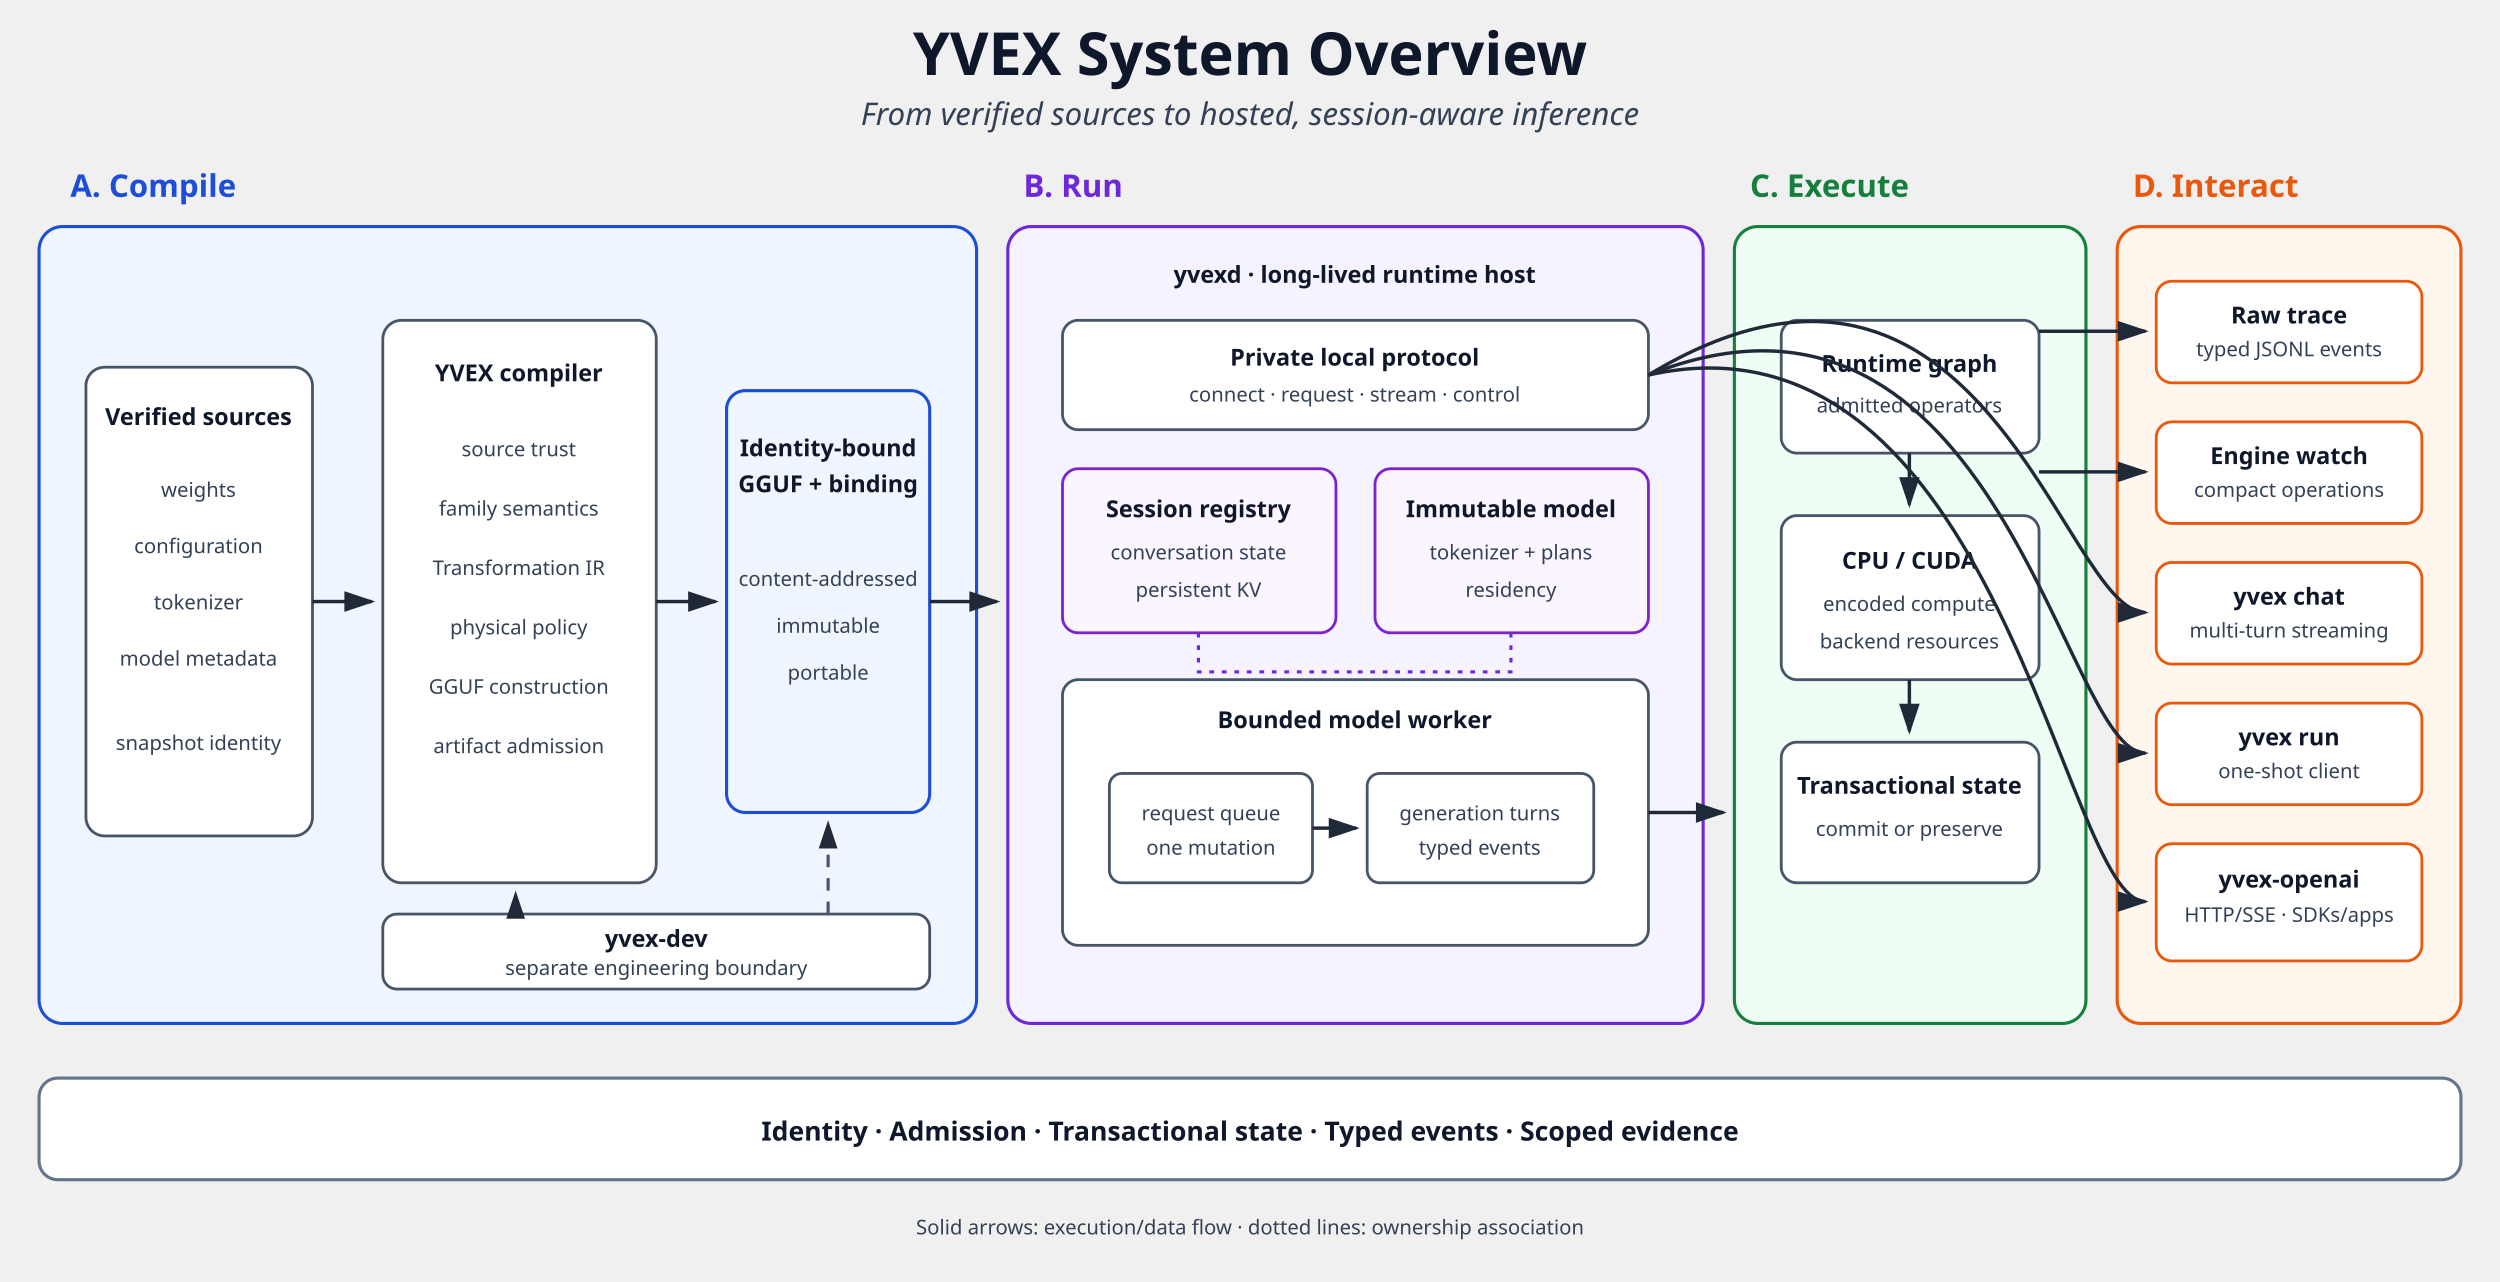
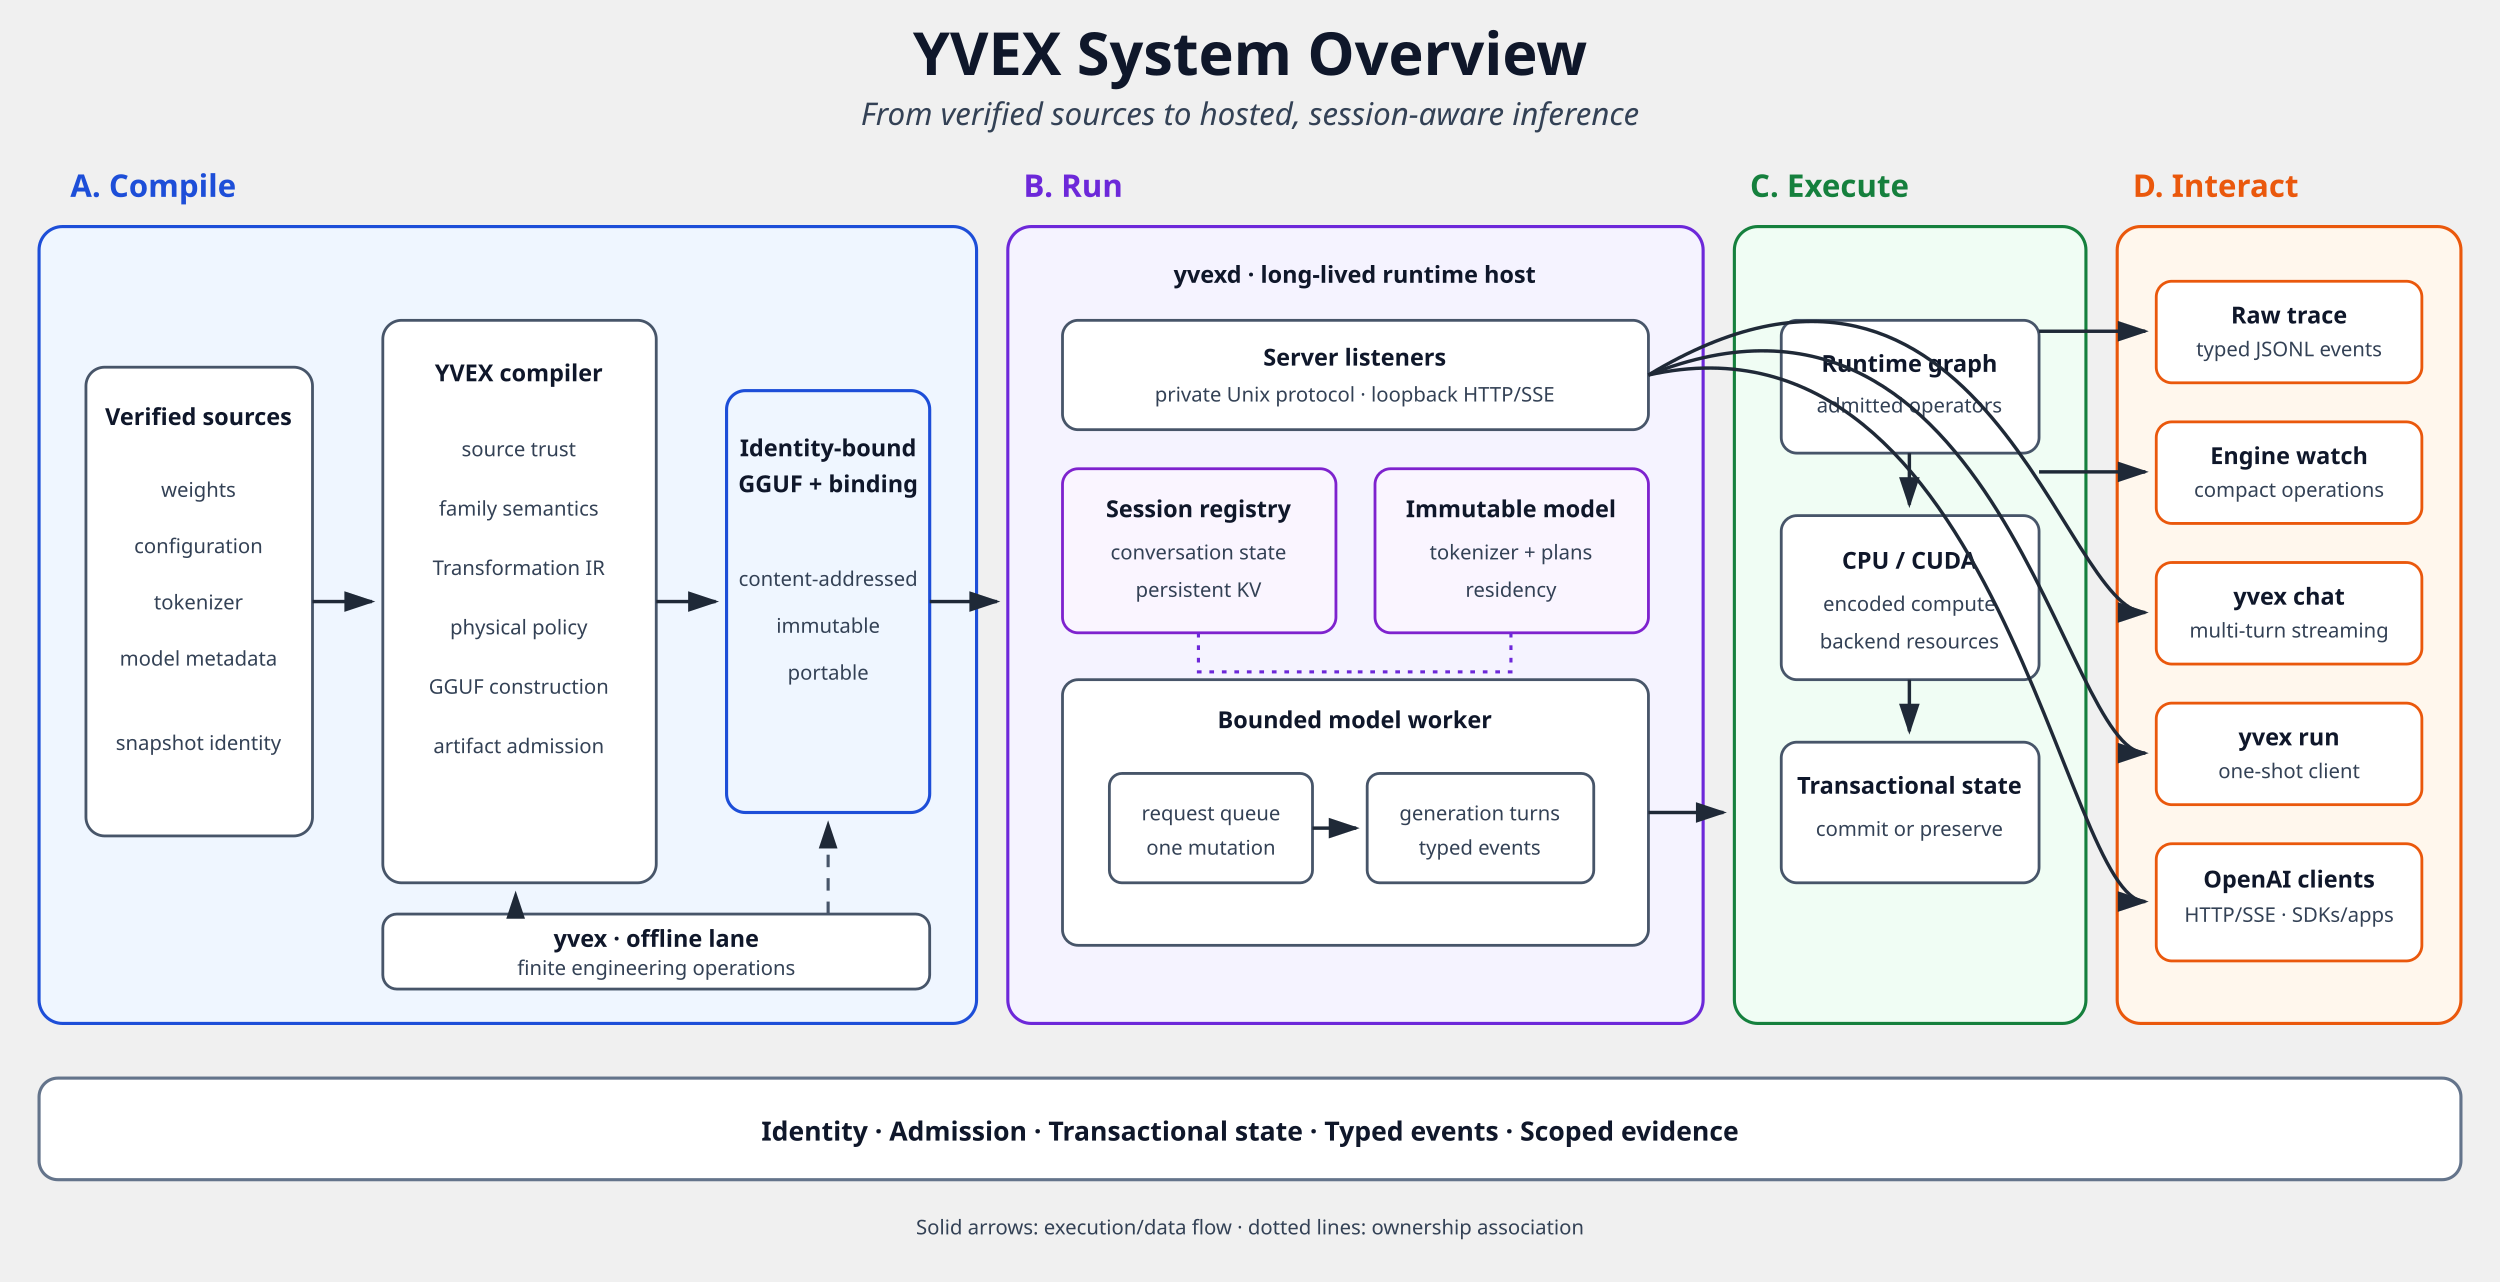
<svg xmlns="http://www.w3.org/2000/svg" width="1600" height="820" viewBox="0 0 1600 820" role="img" aria-labelledby="title desc">
  <defs>
    <marker id="arrow" markerWidth="10" markerHeight="10" refX="8" refY="3" orient="auto" markerUnits="strokeWidth">
      <path d="M0 0L0 6L9 3z" class="arrow-fill" />
    </marker>
    <style>
      :root{color-scheme:light dark}.panel{fill:#fff;stroke:#64748b;stroke-width:2}.compile-panel{fill:#eff6ff;stroke:#1d4ed8;stroke-width:2}.run-panel{fill:#f5f3ff;stroke:#6d28d9;stroke-width:2}.execute-panel{fill:#f0fdf4;stroke:#15803d;stroke-width:2}.interact-panel{fill:#fff7ed;stroke:#ea580c;stroke-width:2}.orange-box{fill:#fff;stroke:#ea580c;stroke-width:1.8}.box{fill:#fff;stroke:#475569;stroke-width:1.8}.state{fill:#faf5ff;stroke:#7e22ce;stroke-width:1.8}.head{fill:#0f172a;font-family:sans-serif;font-size:38px;font-weight:700;text-anchor:middle}.subhead{fill:#334155;font-family:sans-serif;font-size:20px;font-style:italic;text-anchor:middle}.section{font-family:sans-serif;font-size:20px;font-weight:700}.text{fill:#0f172a;font-family:sans-serif;font-size:15px;font-weight:600;text-anchor:middle}.small{fill:#334155;font-family:sans-serif;font-size:13px;text-anchor:middle}.foot{fill:#0f172a;font-family:sans-serif;font-size:17px;font-weight:600;text-anchor:middle}.line{fill:none;stroke:#1f2937;stroke-width:2.2;marker-end:url(#arrow)}.dash{fill:none;stroke:#475569;stroke-width:2;stroke-dasharray:8 7;marker-end:url(#arrow)}.assoc{fill:none;stroke:#6d28d9;stroke-width:2;stroke-dasharray:3 5}.arrow-fill{fill:#1f2937}
      @media (prefers-color-scheme: dark){.panel,.box{fill:#111827}.compile-panel{fill:#172554;stroke:#60a5fa}.run-panel,.state{fill:#2e1065;stroke:#c4b5fd}.execute-panel{fill:#052e16;stroke:#86efac}.interact-panel{fill:#431407;stroke:#fdba74}.orange-box{fill:#111827;stroke:#fdba74}.head,.section,.text,.foot{fill:#f8fafc}.subhead,.small{fill:#cbd5e1}.box{stroke:#cbd5e1}.line,.dash{stroke:#e2e8f0}.arrow-fill{fill:#e2e8f0}.assoc{stroke:#c4b5fd}}
    </style>
  </defs>
  <text class="head" x="800" y="48">YVEX System Overview</text>
  <text class="subhead" x="800" y="80">From verified sources to hosted, session-aware inference</text>
  <text class="section" x="45" y="126" fill="#1d4ed8">A. Compile</text>
  <rect class="compile-panel" x="25" y="145" width="600" height="510" rx="15" />
  <rect class="box" x="55" y="235" width="145" height="300" rx="12" />
  <text class="text" x="127" y="272">Verified sources</text>
  <text class="small" x="127" y="318">weights</text>
  <text class="small" x="127" y="354">configuration</text>
  <text class="small" x="127" y="390">tokenizer</text>
  <text class="small" x="127" y="426">model metadata</text>
  <text class="small" x="127" y="480">snapshot identity</text>
  <rect class="box" x="245" y="205" width="175" height="360" rx="12" />
  <text class="text" x="332" y="244">YVEX compiler</text>
  <text class="small" x="332" y="292">source trust</text>
  <text class="small" x="332" y="330">family semantics</text>
  <text class="small" x="332" y="368">Transformation IR</text>
  <text class="small" x="332" y="406">physical policy</text>
  <text class="small" x="332" y="444">GGUF construction</text>
  <text class="small" x="332" y="482">artifact admission</text>
  <rect class="compile-panel" x="465" y="250" width="130" height="270" rx="12" />
  <text class="text" x="530" y="292">Identity-bound</text>
  <text class="text" x="530" y="315">GGUF + binding</text>
  <text class="small" x="530" y="375">content-addressed</text>
  <text class="small" x="530" y="405">immutable</text>
  <text class="small" x="530" y="435">portable</text>
  <path class="line" d="M200 385H238" />
  <path class="line" d="M420 385H458" />
  <rect class="box" x="245" y="585" width="350" height="48" rx="9" />
-   <text class="text" x="420" y="606">yvex-dev</text>
-   <text class="small" x="420" y="624">separate engineering boundary</text>
+   <text class="text" x="420" y="606">yvex · offline lane</text>
+   <text class="small" x="420" y="624">finite engineering operations</text>
  <path class="dash" d="M330 585V572" />
  <path class="dash" d="M530 585V527" />
  <text class="section" x="655" y="126" fill="#6d28d9">B. Run</text>
  <rect class="run-panel" x="645" y="145" width="445" height="510" rx="15" />
  <text class="text" x="867" y="181">yvexd · long-lived runtime host</text>
  <rect class="box" x="680" y="205" width="375" height="70" rx="10" />
-   <text class="text" x="867" y="234">Private local protocol</text>
-   <text class="small" x="867" y="257">connect · request · stream · control</text>
+   <text class="text" x="867" y="234">Server listeners</text>
+   <text class="small" x="867" y="257">private Unix protocol · loopback HTTP/SSE</text>
  <rect class="state" x="680" y="300" width="175" height="105" rx="10" />
  <text class="text" x="767" y="331">Session registry</text>
  <text class="small" x="767" y="358">conversation state</text>
  <text class="small" x="767" y="382">persistent KV</text>
  <rect class="state" x="880" y="300" width="175" height="105" rx="10" />
  <text class="text" x="967" y="331">Immutable model</text>
  <text class="small" x="967" y="358">tokenizer + plans</text>
  <text class="small" x="967" y="382">residency</text>
  <rect class="box" x="680" y="435" width="375" height="170" rx="10" />
  <text class="text" x="867" y="466">Bounded model worker</text>
  <rect class="box" x="710" y="495" width="130" height="70" rx="8" />
  <text class="small" x="775" y="525">request queue</text>
  <text class="small" x="775" y="547">one mutation</text>
  <rect class="box" x="875" y="495" width="145" height="70" rx="8" />
  <text class="small" x="947" y="525">generation turns</text>
  <text class="small" x="947" y="547">typed events</text>
  <path class="line" d="M840 530H868" />
  <path class="assoc" d="M767 405V430H867" />
  <path class="assoc" d="M967 405V430H867" />
  <path class="line" d="M595 385H638" />
  <text class="section" x="1120" y="126" fill="#15803d">C. Execute</text>
  <rect class="execute-panel" x="1110" y="145" width="225" height="510" rx="15" />
  <rect class="box" x="1140" y="205" width="165" height="85" rx="10" />
  <text class="text" x="1222" y="238">Runtime graph</text>
  <text class="small" x="1222" y="264">admitted operators</text>
  <rect class="box" x="1140" y="330" width="165" height="105" rx="10" />
  <text class="text" x="1222" y="364">CPU / CUDA</text>
  <text class="small" x="1222" y="391">encoded compute</text>
  <text class="small" x="1222" y="415">backend resources</text>
  <rect class="box" x="1140" y="475" width="165" height="90" rx="10" />
  <text class="text" x="1222" y="508">Transactional state</text>
  <text class="small" x="1222" y="535">commit or preserve</text>
  <path class="line" d="M1222 290V323" />
  <path class="line" d="M1222 435V468" />
  <path class="line" d="M1055 520H1103" />
  <text class="section" x="1365" y="126" fill="#ea580c">D. Interact</text>
  <rect class="interact-panel" x="1355" y="145" width="220" height="510" rx="15" />
  <rect class="orange-box" x="1380" y="180" width="170" height="65" rx="10" />
  <text class="text" x="1465" y="207">Raw trace</text>
  <text class="small" x="1465" y="228">typed JSONL events</text>
  <rect class="orange-box" x="1380" y="270" width="170" height="65" rx="10" />
  <text class="text" x="1465" y="297">Engine watch</text>
  <text class="small" x="1465" y="318">compact operations</text>
  <rect class="orange-box" x="1380" y="360" width="170" height="65" rx="10" />
  <text class="text" x="1465" y="387">yvex chat</text>
  <text class="small" x="1465" y="408">multi-turn streaming</text>
  <rect class="orange-box" x="1380" y="450" width="170" height="65" rx="10" />
  <text class="text" x="1465" y="477">yvex run</text>
  <text class="small" x="1465" y="498">one-shot client</text>
  <rect class="orange-box" x="1380" y="540" width="170" height="75" rx="10" />
-   <text class="text" x="1465" y="568">yvex-openai</text>
+   <text class="text" x="1465" y="568">OpenAI clients</text>
  <text class="small" x="1465" y="590">HTTP/SSE · SDKs/apps</text>
  <path class="line" d="M1305 212H1373" />
  <path class="line" d="M1305 302H1373" />
  <path class="line" d="M1055 240C1270 110 1320 392 1373 392" />
  <path class="line" d="M1055 240C1280 150 1320 482 1373 482" />
  <path class="line" d="M1055 240C1280 190 1320 577 1373 577" />
  <rect class="panel" x="25" y="690" width="1550" height="65" rx="12" stroke="#64748b" />
  <text class="foot" x="800" y="730">Identity  ·  Admission  ·  Transactional state  ·  Typed events  ·  Scoped evidence</text>
  <text class="small" x="800" y="790">Solid arrows: execution/data flow   ·   dotted lines: ownership association</text>
</svg>
